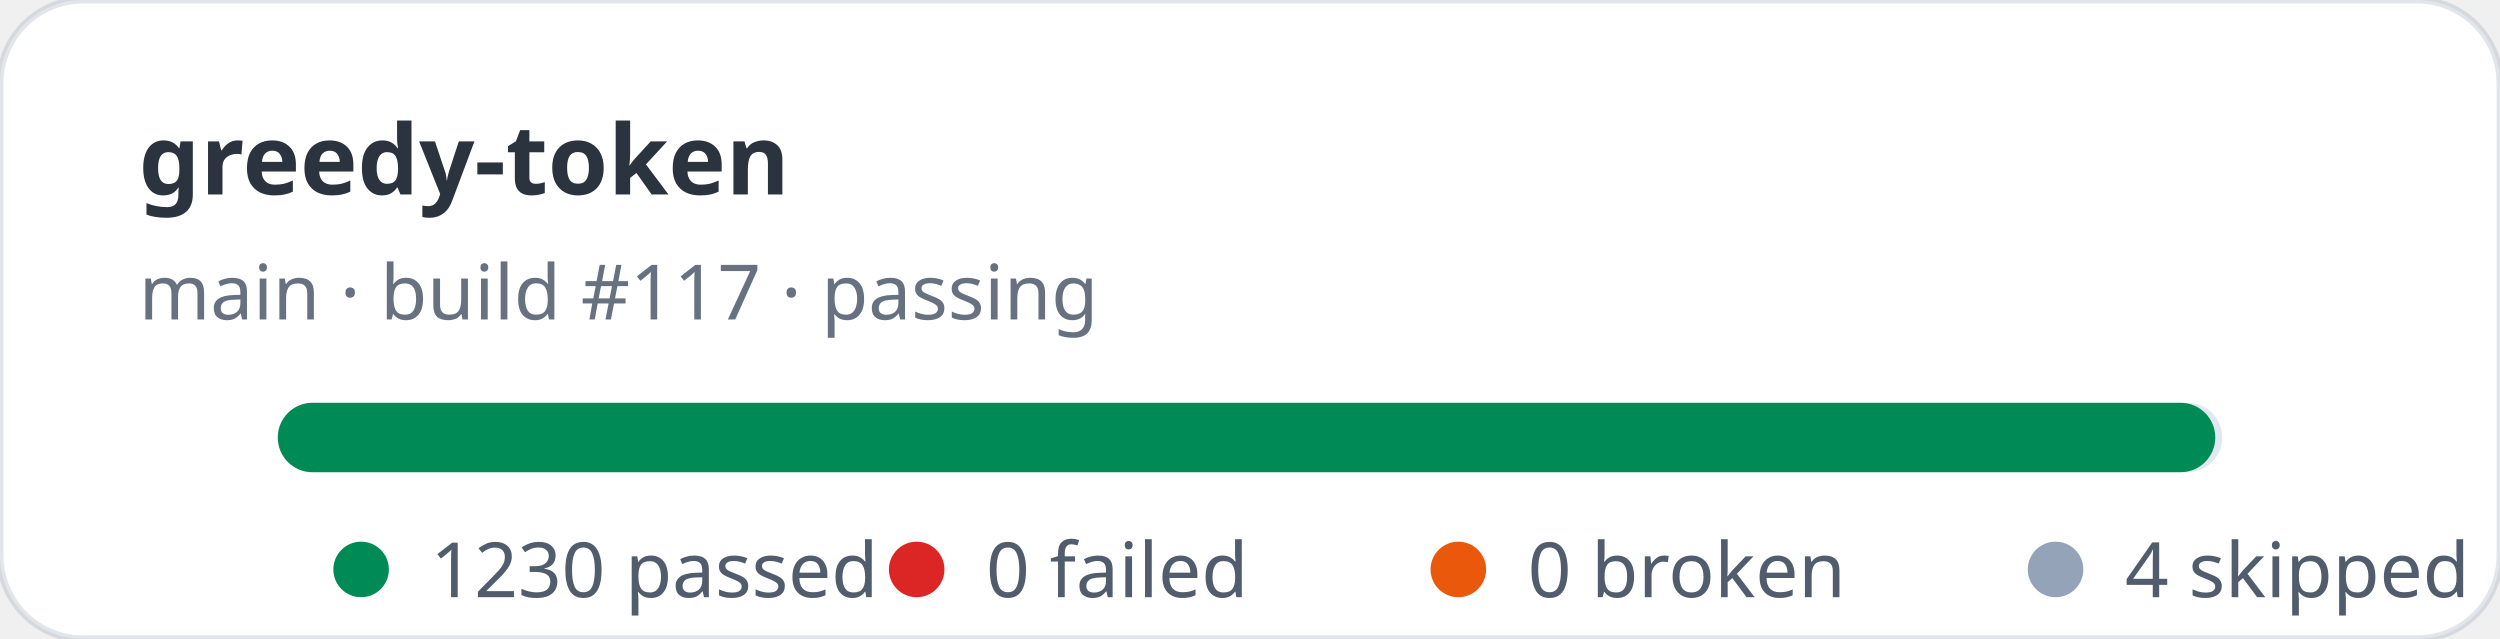
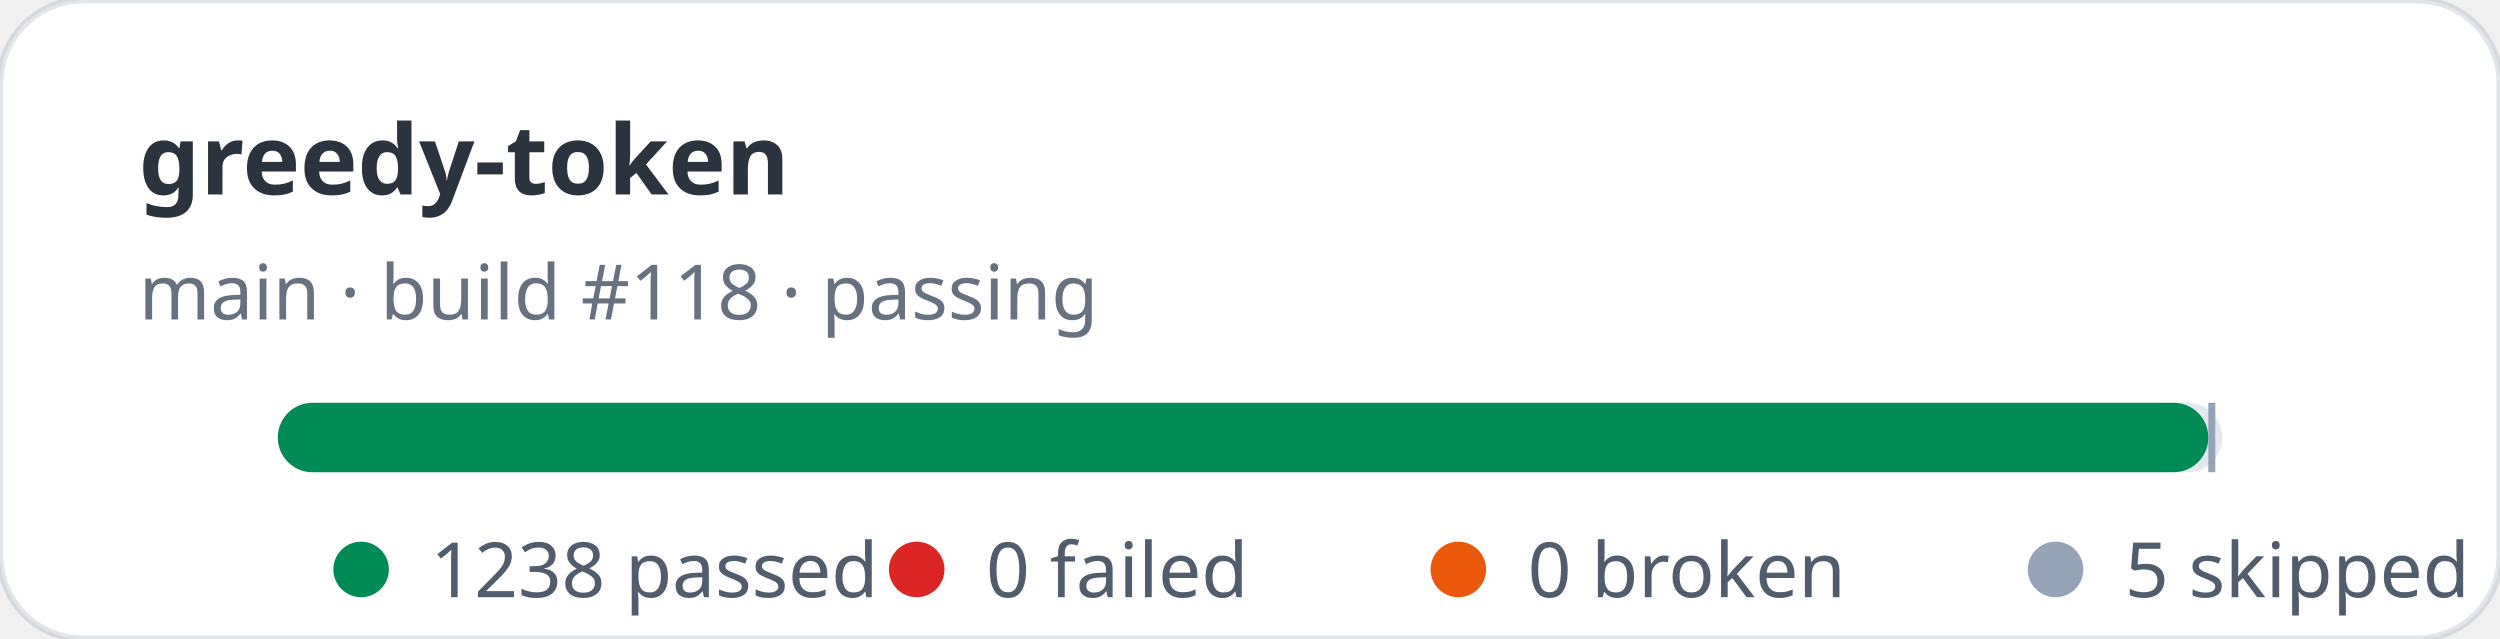
- <svg xmlns="http://www.w3.org/2000/svg" width="360" height="92" viewBox="0 0 360 92" role="img" aria-label="greedy-token stats: 1230 passed, 0 failed">
+ <svg xmlns="http://www.w3.org/2000/svg" width="360" height="92" viewBox="0 0 360 92" role="img" aria-label="greedy-token stats: 1238 passed, 0 failed">
  <rect width="360" height="92" rx="12" fill="#ffffff" stroke="rgba(11,48,86,0.12)" />
  <text x="20" y="28" fill="rgba(1,10,24,0.83)" font-family="ui-sans-serif,system-ui,sans-serif" font-size="14" font-weight="700">greedy-token</text>
-   <text x="20" y="46" fill="rgba(2,19,44,0.6)" font-family="ui-sans-serif,system-ui,sans-serif" font-size="11">main · build #117 · passing</text>
+   <text x="20" y="46" fill="rgba(2,19,44,0.6)" font-family="ui-sans-serif,system-ui,sans-serif" font-size="11">main · build #118 · passing</text>
  <rect x="40" y="58" width="280" height="10" rx="5" fill="#e2e8f0" />
-   <rect x="40" y="58" width="279" height="10" rx="5" fill="#008a56" />
+   <rect x="40" y="58" width="278" height="10" rx="5" fill="#008a56" />
+   <rect x="318" y="58" width="1" height="10" fill="#94a3b8" />
  <g font-family="ui-sans-serif,system-ui,sans-serif" font-size="11" fill="rgba(1,18,40,0.68)">
    <circle cx="52" cy="82" r="4" fill="#008a56" />
-     <text x="62" y="86">1230 passed</text>
+     <text x="62" y="86">1238 passed</text>
    <circle cx="132" cy="82" r="4" fill="#dc2626" />
    <text x="142" y="86">0 failed</text>
    <circle cx="210" cy="82" r="4" fill="#ea580c" />
    <text x="220" y="86">0 broken</text>
    <circle cx="296" cy="82" r="4" fill="#94a3b8" />
-     <text x="306" y="86">4 skipped</text>
+     <text x="306" y="86">5 skipped</text>
  </g>
</svg>
